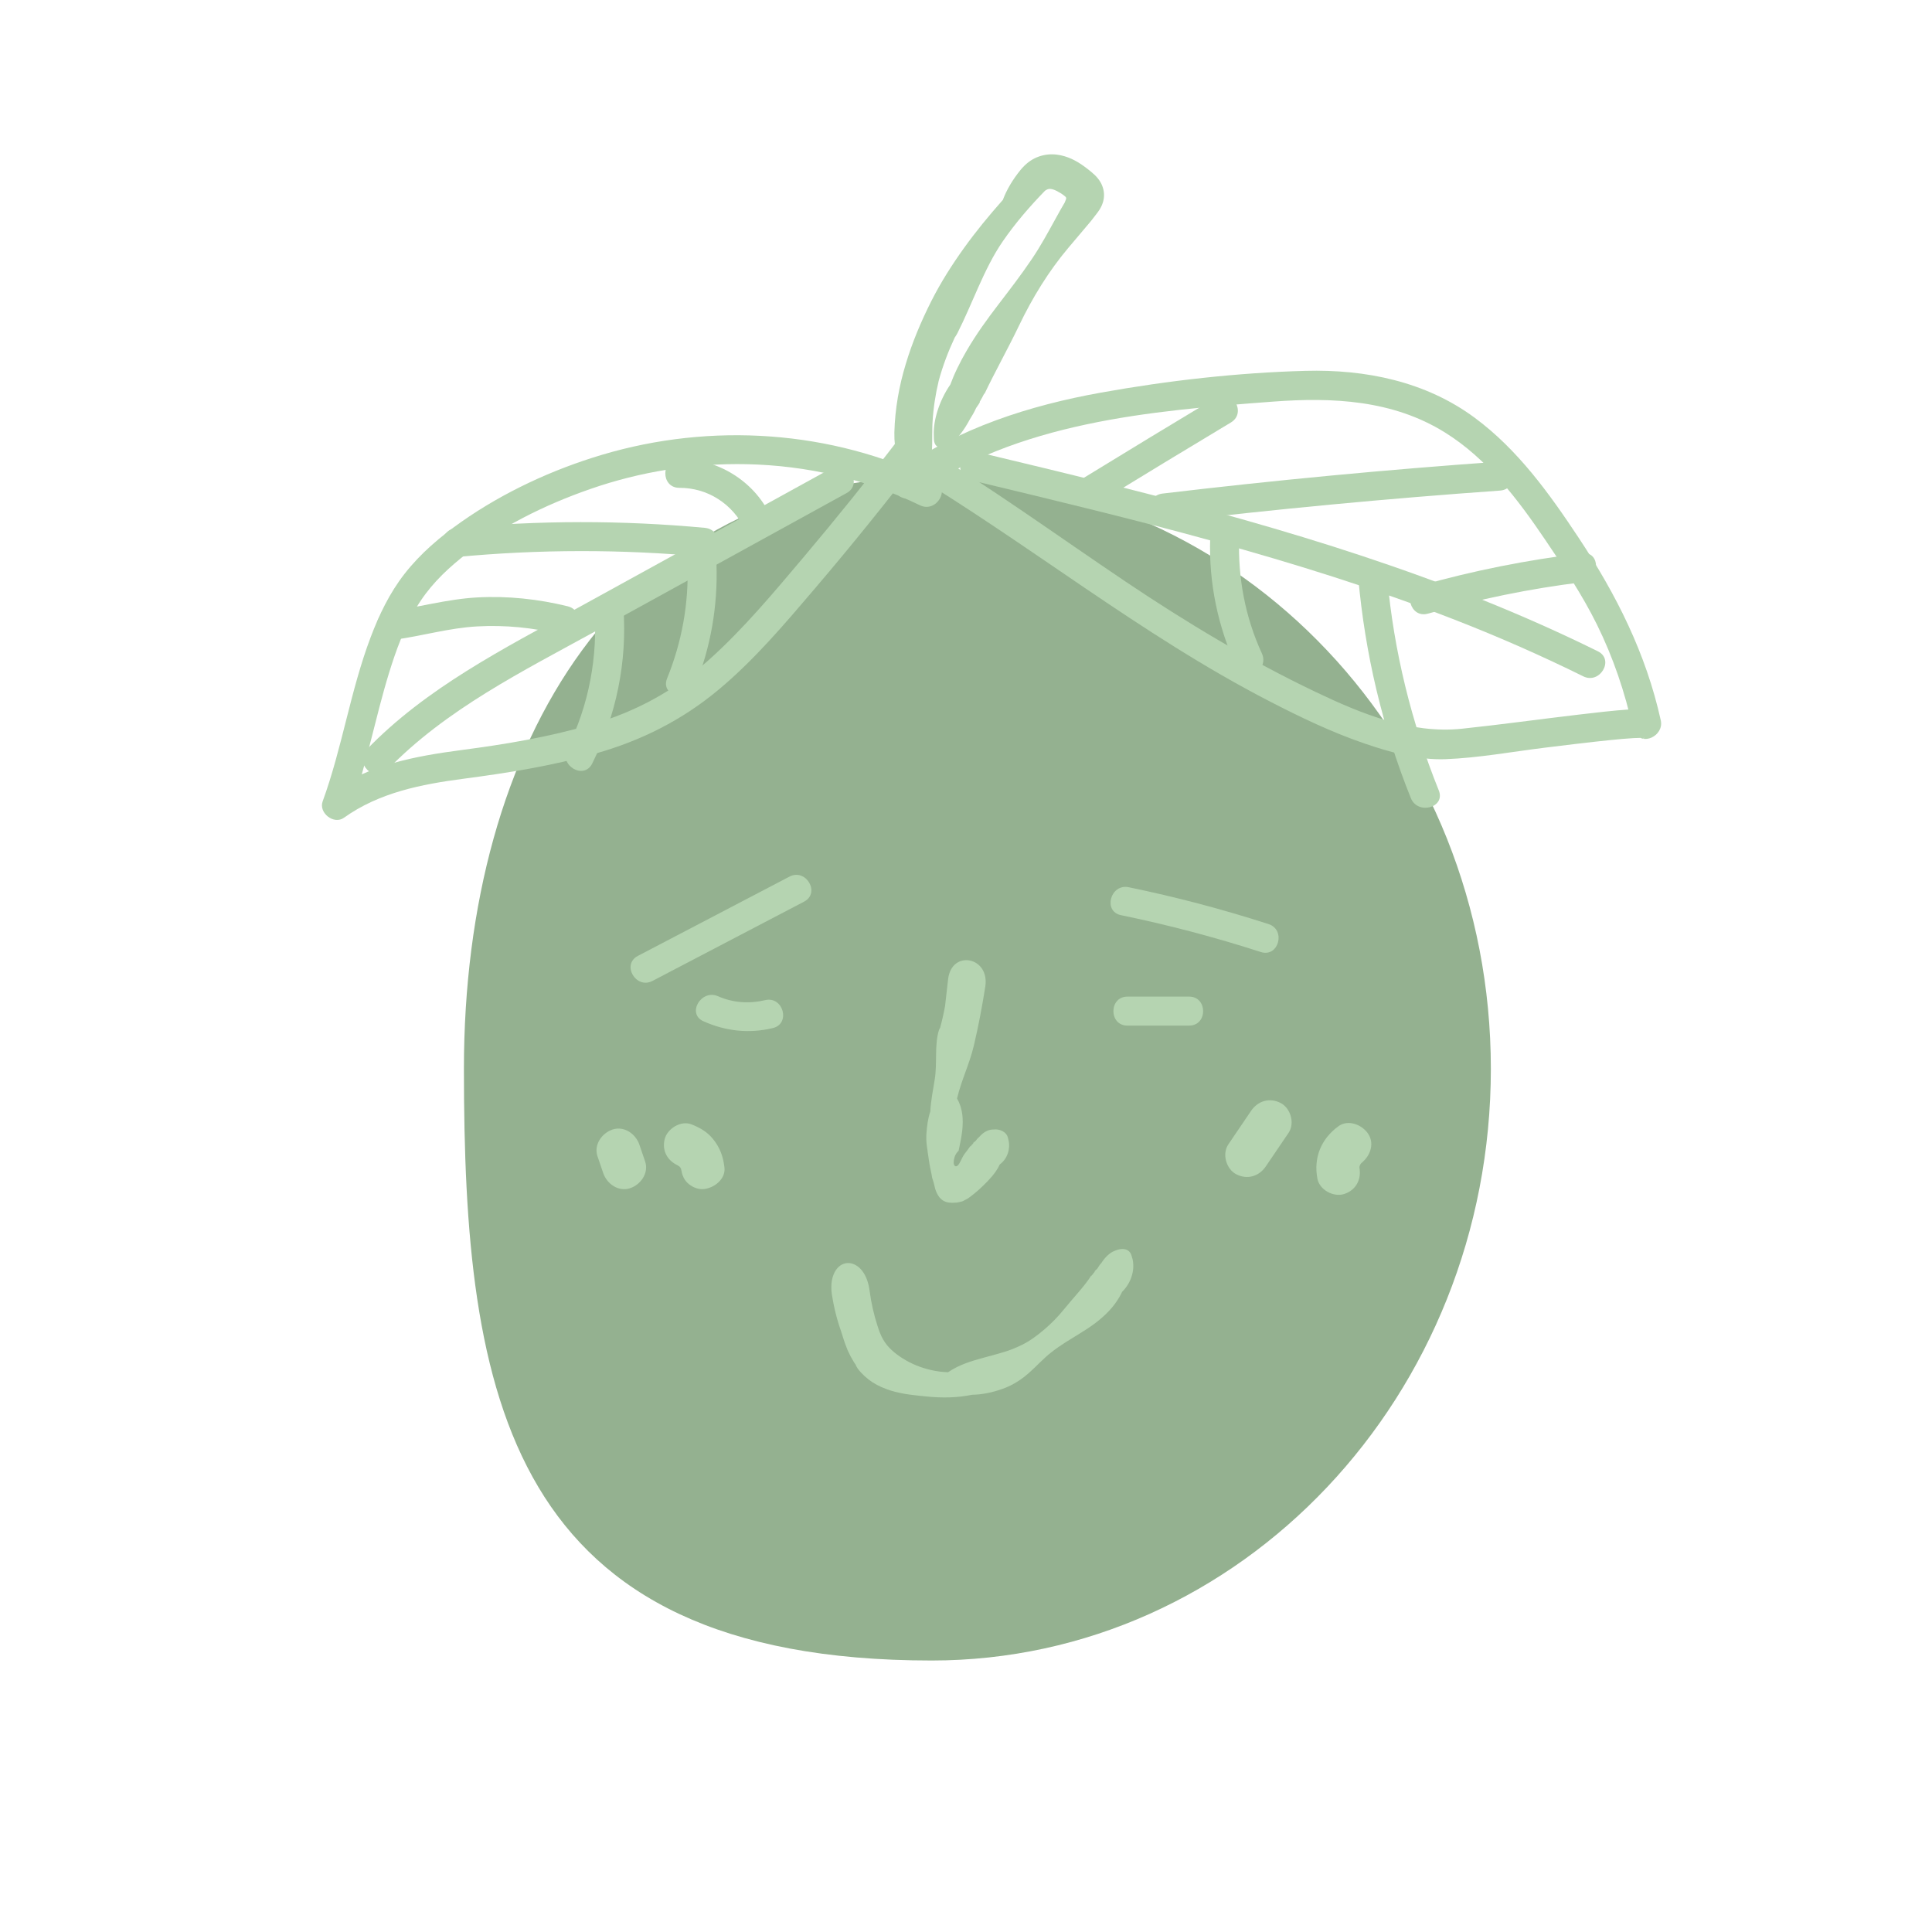
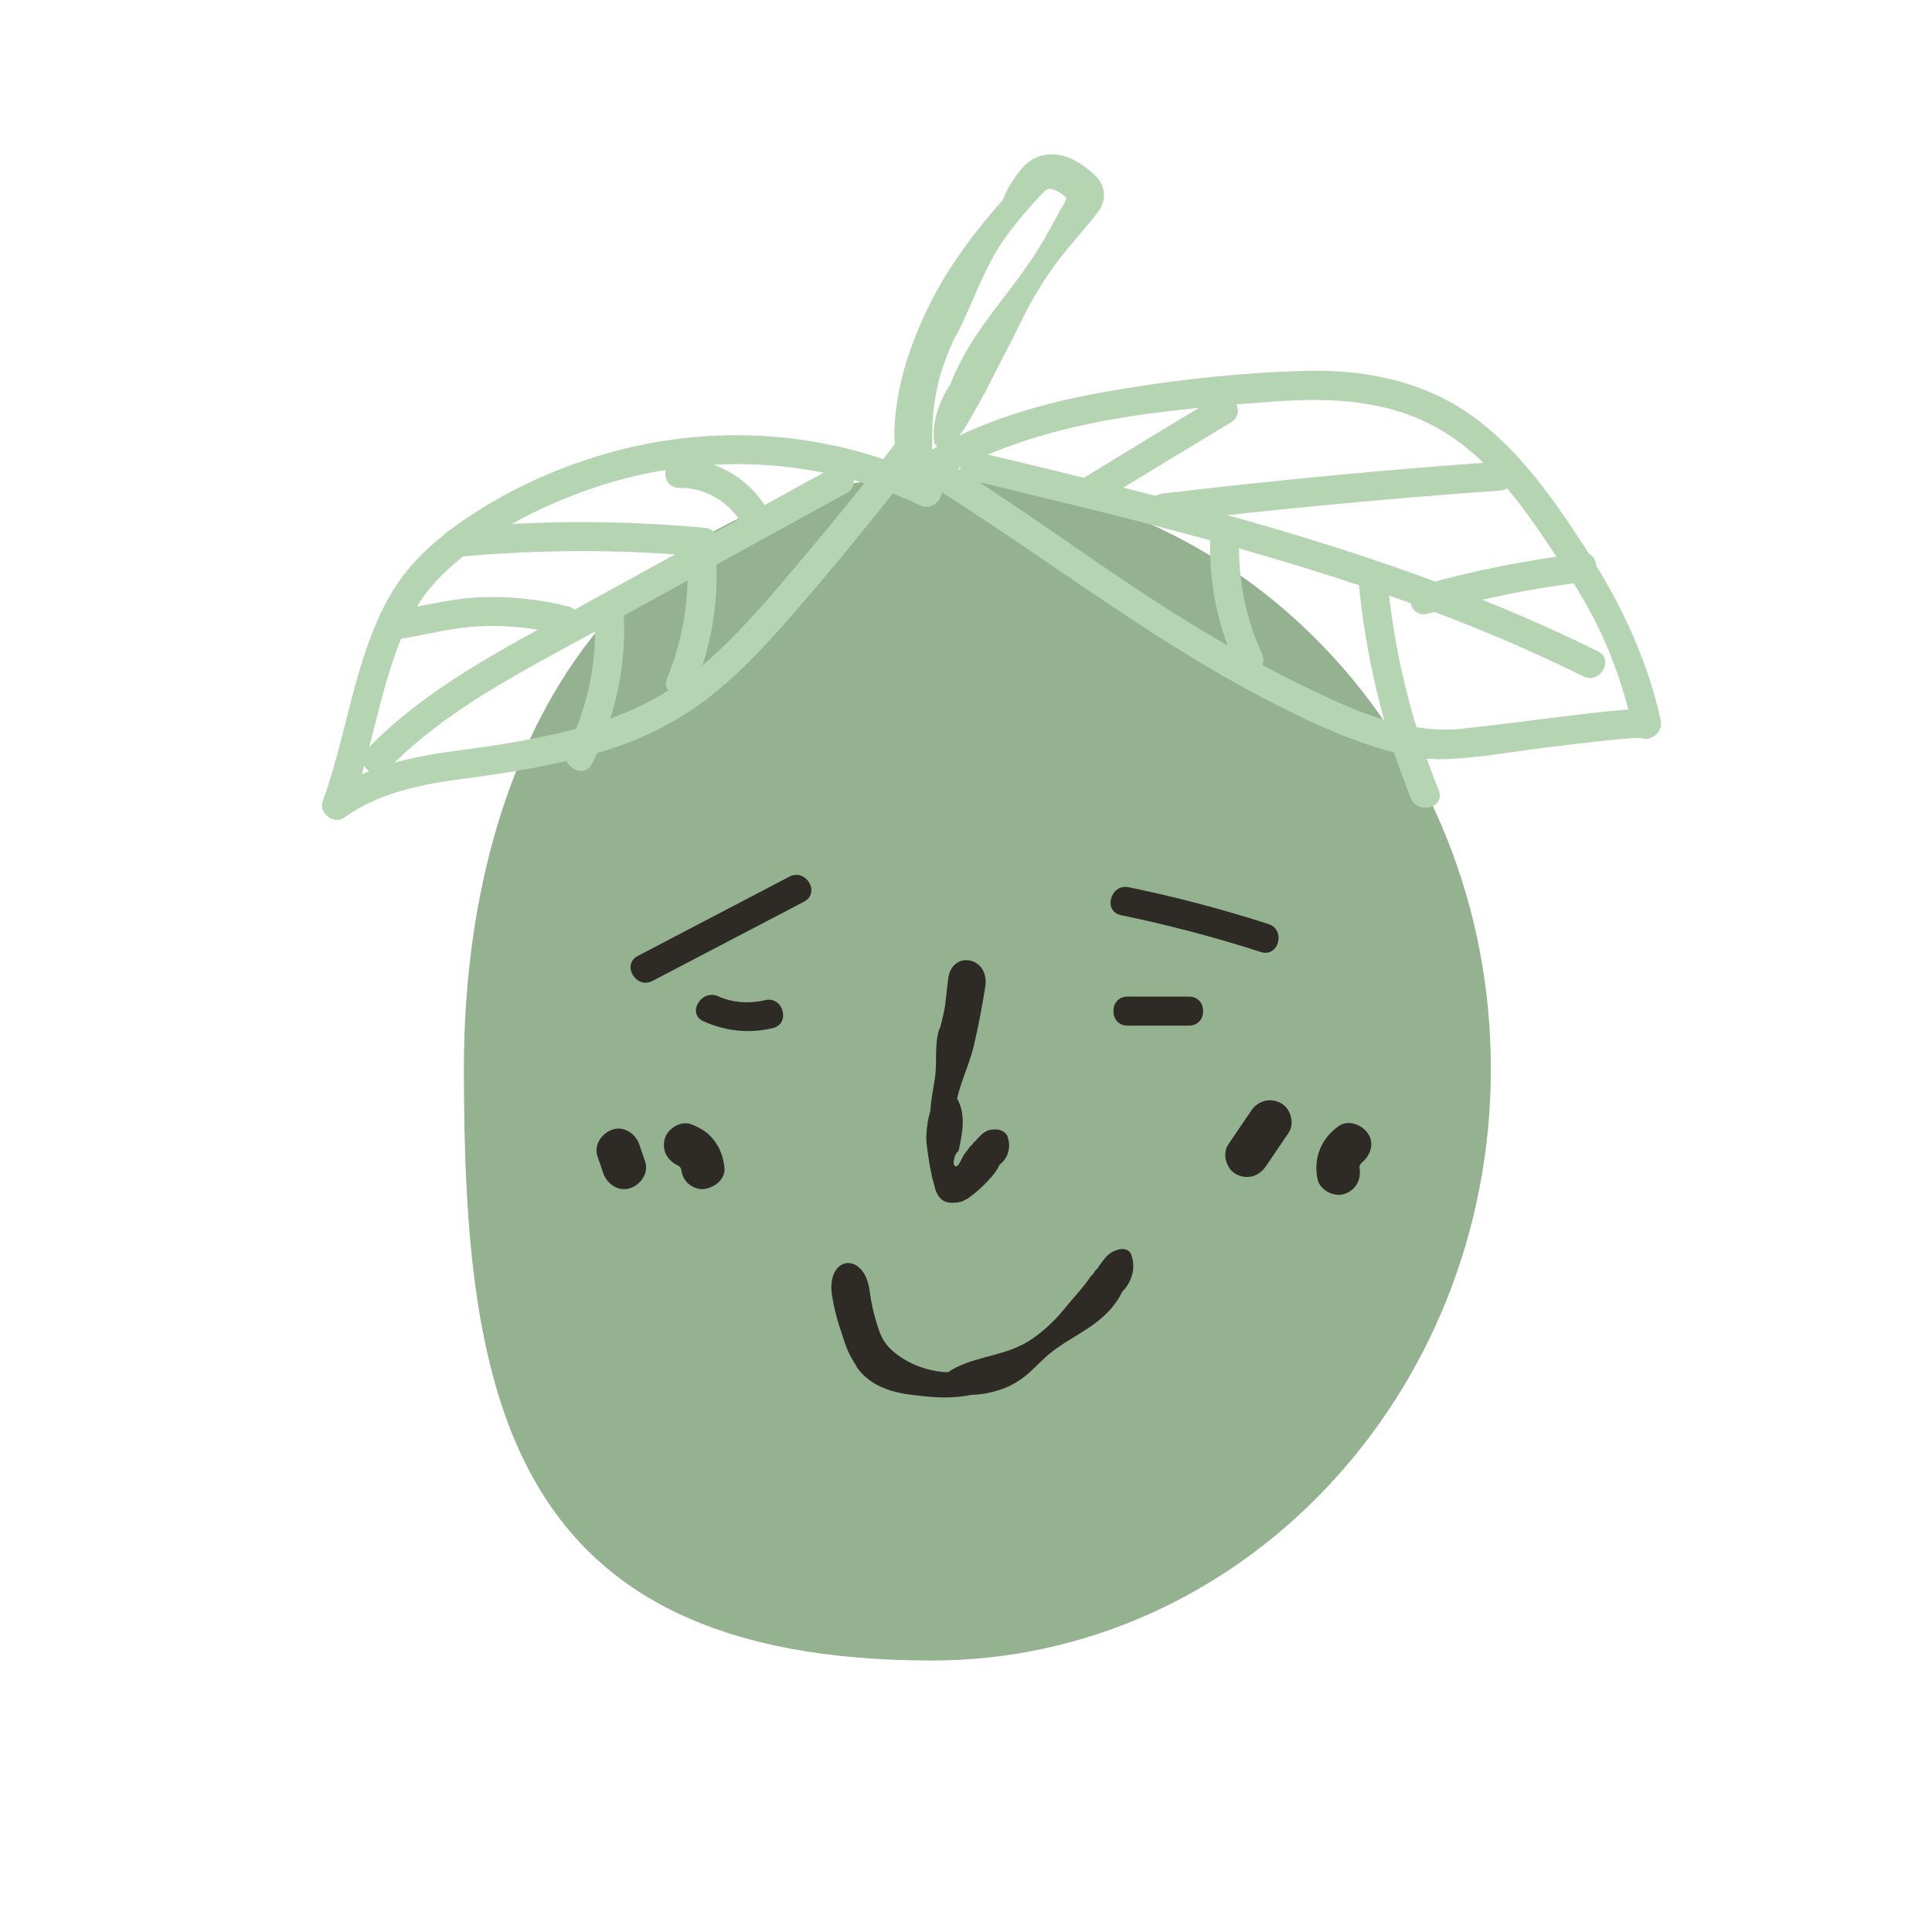
<svg xmlns="http://www.w3.org/2000/svg" id="Layer_1" data-name="Layer 1" viewBox="0 0 800 800">
  <defs>
    <style>
      .cls-1 {
        fill: #94b190;
      }

      .cls-2 {
+         fill: #2e2b26;
+       }
+ 
+       .cls-leaf {
        fill: #B5D4B1;
      }
    </style>
  </defs>
  <path class="cls-1" d="M192.1,442.57c0,135.31,17.73,245.01,193.68,245.01,127.88,0,231.55-109.69,231.55-245.01s-103.67-245.01-231.55-245.01-193.68,109.69-193.68,245.01Z" />
  <path class="cls-2" d="M462.48,517.6l-.98.37c-2.04.77-4,2.73-5.45,5.02-.64.67-1.18,1.46-1.69,2.35-.24.22-.48.41-.71.66l-.4.43.07.15c-.48.59-.99,1.2-1.44,1.85l.11-.44c-1.62,2.56-3.5,4.85-5.45,7.14-1.94,2.29-3.97,4.56-6.03,7.1-2.41,2.98-5.11,5.74-8.03,8.24-2.95,2.51-6.05,4.81-9.25,6.38-2.55,1.25-5.07,2.28-7.64,3.03-2.62.81-5.36,1.52-8.06,2.25-5.41,1.46-10.52,3.03-14.95,6.08-4.79-.14-9.27-1.25-13.23-2.85-3.95-1.66-7.37-3.8-10.11-6.31-1.42-1.3-2.59-2.74-3.53-4.35-.46-.81-.9-1.64-1.23-2.54l-.28-.67-.3-.86c-.21-.57-.39-1.15-.58-1.73-1.49-4.63-2.58-9.41-3.21-14.26-.48-3.7-1.58-6.47-3.11-8.43-1.53-1.96-3.48-3.09-5.48-3.21-1.98-.11-4.02.83-5.46,3.02-1.43,2.17-2.26,5.61-1.59,10.04.19,1.25.41,2.48.65,3.7.8,4.02,1.88,7.96,3.25,11.79.31,1.07.67,2.12,1.01,3.19l.54,1.58c.18.53.46,1.2.68,1.79.44,1.23,1.06,2.4,1.64,3.58.31.58.66,1.15.99,1.72.33.58.68,1.14,1.07,1.68.22.52.49,1.05.83,1.56,1.69,2.27,3.85,4.21,6.2,5.75,2.37,1.51,4.93,2.59,7.49,3.4,5.15,1.58,10.24,1.98,15.11,2.48,6.12.61,12.56.53,18.6-.74,3.92-.05,8.19-.86,12.65-2.46,2.21-.77,4.22-1.81,6.08-2.97,1.85-1.14,3.59-2.53,5.12-3.9,3.08-2.77,5.65-5.65,8.85-8.17,3.93-3.12,7.94-5.41,11.93-7.89,3.98-2.47,7.99-5.11,11.69-8.96,2.36-2.41,4.44-5.36,5.8-8.28,1.98-1.95,3.4-4.38,4.08-6.89.35-1.24.55-2.48.54-3.7,0-1.2-.1-2.32-.42-3.37l-.35-1.16c-.87-2.82-3.81-3.02-6.05-2.18Z" />
  <path class="cls-2" d="M411.93,467.68l-.96.04c-2.03.07-4,1.33-5.44,3.02-.59.47-1.12,1.05-1.58,1.74-.21.16-.43.28-.63.47l-.35.32.07.14c-.45.43-.87.9-1.24,1.41l.08-.37c-.68,1-1.39,1.95-2.11,2.87l-.23.3-.09.12-.17.25c-.13.18-.17.25-.26.39-.32.51-.62,1.08-1.2,2.3-.36.7-.75,1.5-1.32,2-.29.24-.64.31-.91.21-.26-.11-.44-.35-.55-.63-.23-.57-.16-1.31-.03-2.04.12-.73.35-1.47.68-2.09.25-.49.53-.88.79-1.15.13-.15.25-.23.38-.35.06,0,.13-.43.19-.68l.19-.87c.49-2.31.94-4.65,1.2-6.97.5-4.62.21-9.16-2.14-13.24,1.76-7.58,5.11-14.15,6.95-21.92,1.91-8.04,3.43-16.19,4.73-24.35,1.98-12.49-13.96-15.46-15.38-3.18-.1.87-.2,1.73-.3,2.58l-.96,8.47c-.55,3.06-1.23,6.11-2.05,9.1-.2.29-.37.6-.48.93-1.96,6.29-.65,13.67-1.76,20.48-.69,4.28-1.6,8.81-1.84,13.31-.94,2.73-1.37,5.85-1.61,9.27-.08,1.7-.04,3.3.18,4.87.05.39.11.78.16,1.16l.09.57c.02.08.03.21.04.36l.05.41c.15,1.18.33,2.29.5,3.37.18,1.07.3,2.14.52,3.11.22.97.43,1.91.6,2.86.08.48.16.95.25,1.43.09.46.27.8.38,1.22.26.81.48,1.66.68,2.57.11.6.28,1.06.46,1.56.18.49.4.97.65,1.43.49.92,1.15,1.81,2.08,2.47.94.68,2.08.96,2.89,1.03.42.04.79.06,1.17.07.37.01.8-.05,1.2-.06.78.05,1.77-.26,2.76-.48.24-.02.51-.19.78-.33l.81-.43c.55-.3,1.11-.56,1.68-1.04,2.28-1.65,4.79-3.87,7.25-6.42l1.09-1.19,1.03-1.16c.41-.49.81-1,1.18-1.51.74-1.04,1.38-2.12,1.87-3.21,3.32-2.49,4.48-6.67,3.64-10.15l-.24-.99c-.59-2.41-3.26-3.5-5.45-3.42Z" />
-   <path class="cls-2" d="M392.56,184.31l1.23-.76c2.56-1.6,5.5-5.57,7.85-9.99.9-1.38,1.77-2.92,2.56-4.63.32-.48.64-.9.97-1.42l.56-.9-.06-.21c.71-1.19,1.39-2.44,2.02-3.73l-.2.76c4.71-9.93,9.69-18.64,14.45-28.57,5.59-11.66,12.31-22.6,20.44-32.24,1.6-1.89,3.25-3.84,4.92-5.82.83-.99,1.68-1.99,2.52-2.99l1.28-1.51.67-.8,1.17-1.51c.77-1.02,1.62-2.03,2.3-3.1.68-1.07,1.17-2.15,1.49-3.22.32-1.07.46-2.19.41-3.39-.06-1.19-.33-2.36-.76-3.42-.82-2.1-2.44-4-4.5-5.67-1.02-.84-2.05-1.66-3.14-2.43-.27-.2-.54-.4-.8-.56l-.59-.39c-.35-.24-.74-.47-1.12-.7-1.54-.91-3.27-1.76-5.32-2.38-1.02-.31-2.13-.56-3.31-.7-1.21-.15-2.55-.17-3.81-.03-2.54.27-4.97,1.15-7.03,2.52-1.09.72-1.83,1.38-2.5,2.02-.66.64-1.18,1.23-1.63,1.77-3.32,4.07-5.81,8.28-7.36,12.45-5.86,6.6-11.23,13.15-16.16,20.03-2.47,3.44-4.84,6.95-7.1,10.59-2.26,3.63-4.4,7.4-6.43,11.41-4.15,8.26-7.82,16.89-10.53,25.97-2.76,9.04-4.46,18.59-4.71,28.3-.16,7.46,1.75,12.97,3.78,16.23,2.26,3.26,4.57,4.39,6.5,3.88,1.93-.51,3.49-2.59,4.27-5.81.96-3.29,1.17-7.7,1.13-13.69.06-1.7,0-3.38.14-5.08.32-5.57,1.18-11.22,2.52-16.83,1.64-6.12,3.93-12.16,6.66-18,.38-.56.78-1.16,1.11-1.81,3.07-6.08,5.79-12.61,8.72-19.18,2.93-6.54,6.08-13.09,10.14-18.96,2.54-3.68,5.34-7.31,8.3-10.82.74-.88,1.48-1.75,2.25-2.61.75-.87,1.51-1.72,2.29-2.56.77-.85,1.54-1.69,2.33-2.51.77-.81,1.61-1.72,2.22-2.32,1-.68,1.32-.7,1.84-.76.25,0,.49-.02.73.04.21.01.52.12.91.22.78.25,1.8.75,2.9,1.43.14.08.28.17.42.26l.34.23.29.21c.18.14.37.29.56.43.35.27.85.61.8,1.11-.06.45-.3.82-.46,1.3l-.14.36-.04.09-.14.25-.31.52c-.4.69-.8,1.38-1.2,2.07-.77,1.39-1.53,2.76-2.29,4.13-3.03,5.48-5.93,10.89-9.69,16.45-4.67,6.9-9.31,12.86-13.88,18.85-4.57,5.99-9.02,12.06-13.15,19.17-1.32,2.25-2.57,4.59-3.7,6.94-1.15,2.34-2.15,4.69-2.99,6.96-4.7,6.81-7.01,14.86-6.85,20.72l.04,1.65c.1,4.05,3.06,4.4,5.85,2.67Z" />
+   <path class="cls-leaf" d="M392.56,184.31l1.23-.76c2.56-1.6,5.5-5.57,7.85-9.99.9-1.38,1.77-2.92,2.56-4.63.32-.48.64-.9.97-1.42l.56-.9-.06-.21c.71-1.19,1.39-2.44,2.02-3.73l-.2.76c4.71-9.93,9.69-18.64,14.45-28.57,5.59-11.66,12.31-22.6,20.44-32.24,1.6-1.89,3.25-3.84,4.92-5.82.83-.99,1.68-1.99,2.52-2.99l1.28-1.51.67-.8,1.17-1.51c.77-1.02,1.62-2.03,2.3-3.1.68-1.07,1.17-2.15,1.49-3.22.32-1.07.46-2.19.41-3.39-.06-1.19-.33-2.36-.76-3.42-.82-2.1-2.44-4-4.5-5.67-1.02-.84-2.05-1.66-3.14-2.43-.27-.2-.54-.4-.8-.56l-.59-.39c-.35-.24-.74-.47-1.12-.7-1.54-.91-3.27-1.76-5.32-2.38-1.02-.31-2.13-.56-3.31-.7-1.21-.15-2.55-.17-3.81-.03-2.54.27-4.97,1.15-7.03,2.52-1.09.72-1.83,1.38-2.5,2.02-.66.64-1.18,1.23-1.63,1.77-3.32,4.07-5.81,8.28-7.36,12.45-5.86,6.6-11.23,13.15-16.16,20.03-2.47,3.44-4.84,6.95-7.1,10.59-2.26,3.63-4.4,7.4-6.43,11.41-4.15,8.26-7.82,16.89-10.53,25.97-2.76,9.04-4.46,18.59-4.71,28.3-.16,7.46,1.75,12.97,3.78,16.23,2.26,3.26,4.57,4.39,6.5,3.88,1.93-.51,3.49-2.59,4.27-5.81.96-3.29,1.17-7.7,1.13-13.69.06-1.7,0-3.38.14-5.08.32-5.57,1.18-11.22,2.52-16.83,1.64-6.12,3.93-12.16,6.66-18,.38-.56.78-1.16,1.11-1.81,3.07-6.08,5.79-12.61,8.72-19.18,2.93-6.54,6.08-13.09,10.14-18.96,2.54-3.68,5.34-7.31,8.3-10.82.74-.88,1.48-1.75,2.25-2.61.75-.87,1.51-1.72,2.29-2.56.77-.85,1.54-1.69,2.33-2.51.77-.81,1.61-1.72,2.22-2.32,1-.68,1.32-.7,1.84-.76.25,0,.49-.02.73.04.21.01.52.12.91.22.78.25,1.8.75,2.9,1.43.14.08.28.17.42.26l.34.23.29.21c.18.14.37.29.56.43.35.27.85.61.8,1.11-.06.45-.3.82-.46,1.3l-.14.36-.04.09-.14.25-.31.52c-.4.69-.8,1.38-1.2,2.07-.77,1.39-1.53,2.76-2.29,4.13-3.03,5.48-5.93,10.89-9.69,16.45-4.67,6.9-9.31,12.86-13.88,18.85-4.57,5.99-9.02,12.06-13.15,19.17-1.32,2.25-2.57,4.59-3.7,6.94-1.15,2.34-2.15,4.69-2.99,6.96-4.7,6.81-7.01,14.86-6.85,20.72l.04,1.65c.1,4.05,3.06,4.4,5.85,2.67Z" />
  <g id="leaves">
    <g>
-       <path class="cls-2" d="M378.31,205.22c42.77-30.48,98.02-35.1,148.83-38.92,24.69-1.85,49.53-.67,71.09,12.72,17.53,10.88,30.26,27.71,41.65,44.56,7.66,11.32,15.28,22.71,21.35,34.98,6.75,13.65,11.63,28.1,14.91,42.96l10.97-4.62c-2.1-4.32-8.45-3.41-12.32-3.15-7.03.49-14.04,1.33-21.03,2.15-16.11,1.89-32.19,4.13-48.32,5.84-21.23,2.25-41.92-6.25-60.76-15.26-27.37-13.07-53.32-28.67-78.48-45.57-28.73-19.3-56.72-39.73-86.48-57.47-6.65-3.96-12.69,6.41-6.06,10.36,51.67,30.8,98.41,68.94,152.02,96.59,12.75,6.58,25.77,12.83,39.37,17.49,10.48,3.59,22.3,6.91,33.49,6.48,13.64-.52,27.39-3.06,40.92-4.73,9.14-1.13,18.29-2.26,27.45-3.19,3.19-.32,6.39-.64,9.59-.81,1.06-.06,2.12-.05,3.17-.1.33-.01.78.12,1.1.04.73-.18-.67.48-.34-.05-.62-.1-.79-.12-.51-.06,1.41.37.35-.47-3.19-2.52,3.1,6.36,12.37,1.74,10.97-4.62-6.11-27.71-18.41-52.09-33.98-75.59-12.15-18.34-25.18-36.5-43.04-49.72-20.34-15.06-45.2-20.12-70.13-19.45-28.11.76-56.92,4.03-84.59,9-29.65,5.32-58.97,14.67-83.71,32.3-6.24,4.44-.25,14.86,6.06,10.36h0Z" />
-       <path class="cls-2" d="M401.9,198.82c67.22,16.11,134.72,32.31,199.29,57.34,18.48,7.16,36.64,15.11,54.41,23.9,6.9,3.41,12.99-6.93,6.06-10.36-62.83-31.08-130.22-51.09-198-68.16-19.49-4.91-39.02-9.6-58.57-14.28-7.51-1.8-10.71,9.77-3.19,11.57h0Z" />
-       <path class="cls-2" d="M481.34,216.38c46.49-5.52,93.1-9.93,139.79-13.24,7.66-.54,7.72-12.55,0-12-46.7,3.3-93.31,7.71-139.79,13.24-7.58.9-7.67,12.91,0,12h0Z" />
-       <path class="cls-2" d="M562.43,239.33c2.82,31.32,10.02,61.98,21.77,91.15,2.85,7.07,14.46,3.98,11.57-3.19-11.33-28.13-18.62-57.75-21.34-87.96-.69-7.63-12.69-7.7-12,0h0Z" />
-       <path class="cls-2" d="M455.09,208.07c18.15-11.14,36.36-22.19,54.62-33.15,6.61-3.97.59-14.35-6.06-10.36-18.26,10.96-36.47,22.01-54.62,33.15-6.57,4.03-.55,14.42,6.06,10.36h0Z" />
-       <path class="cls-2" d="M591.27,254.1c20.94-5.97,42.29-10.39,63.91-13.01,7.57-.92,7.66-12.93,0-12-22.7,2.75-45.1,7.16-67.1,13.43-7.41,2.11-4.26,13.7,3.19,11.57h0Z" />
-       <path class="cls-2" d="M501.11,222.95c-.61,18.63,3.26,36.75,11.04,53.65,3.22,7.01,13.57.92,10.36-6.06-6.88-14.95-9.94-31.18-9.4-47.59.25-7.72-11.75-7.71-12,0h0Z" />
+       <path class="cls-leaf" d="M378.31,205.22c42.77-30.48,98.02-35.1,148.83-38.92,24.69-1.85,49.53-.67,71.09,12.72,17.53,10.88,30.26,27.71,41.65,44.56,7.66,11.32,15.28,22.71,21.35,34.98,6.75,13.65,11.63,28.1,14.91,42.96l10.97-4.62c-2.1-4.32-8.45-3.41-12.32-3.15-7.03.49-14.04,1.33-21.03,2.15-16.11,1.89-32.19,4.13-48.32,5.84-21.23,2.25-41.92-6.25-60.76-15.26-27.37-13.07-53.32-28.67-78.48-45.57-28.73-19.3-56.72-39.73-86.48-57.47-6.65-3.96-12.69,6.41-6.06,10.36,51.67,30.8,98.41,68.94,152.02,96.59,12.75,6.58,25.77,12.83,39.37,17.49,10.48,3.59,22.3,6.91,33.49,6.48,13.64-.52,27.39-3.06,40.92-4.73,9.14-1.13,18.29-2.26,27.45-3.19,3.19-.32,6.39-.64,9.59-.81,1.06-.06,2.12-.05,3.17-.1.33-.01.78.12,1.1.04.73-.18-.67.48-.34-.05-.62-.1-.79-.12-.51-.06,1.41.37.35-.47-3.19-2.52,3.1,6.36,12.37,1.74,10.97-4.62-6.11-27.71-18.41-52.09-33.98-75.59-12.15-18.34-25.18-36.5-43.04-49.72-20.34-15.06-45.2-20.12-70.13-19.45-28.11.76-56.92,4.03-84.59,9-29.65,5.32-58.97,14.67-83.71,32.3-6.24,4.44-.25,14.86,6.06,10.36h0Z" />
+       <path class="cls-leaf" d="M401.9,198.82c67.22,16.11,134.72,32.31,199.29,57.34,18.48,7.16,36.64,15.11,54.41,23.9,6.9,3.41,12.99-6.93,6.06-10.36-62.83-31.08-130.22-51.09-198-68.16-19.49-4.91-39.02-9.6-58.57-14.28-7.51-1.8-10.71,9.77-3.19,11.57h0Z" />
+       <path class="cls-leaf" d="M481.34,216.38c46.49-5.52,93.1-9.93,139.79-13.24,7.66-.54,7.72-12.55,0-12-46.7,3.3-93.31,7.71-139.79,13.24-7.58.9-7.67,12.91,0,12h0Z" />
+       <path class="cls-leaf" d="M562.43,239.33c2.82,31.32,10.02,61.98,21.77,91.15,2.85,7.07,14.46,3.98,11.57-3.19-11.33-28.13-18.62-57.75-21.34-87.96-.69-7.63-12.69-7.7-12,0h0Z" />
+       <path class="cls-leaf" d="M455.09,208.07c18.15-11.14,36.36-22.19,54.62-33.15,6.61-3.97.59-14.35-6.06-10.36-18.26,10.96-36.47,22.01-54.62,33.15-6.57,4.03-.55,14.42,6.06,10.36h0Z" />
+       <path class="cls-leaf" d="M591.27,254.1c20.94-5.97,42.29-10.39,63.91-13.01,7.57-.92,7.66-12.93,0-12-22.7,2.75-45.1,7.16-67.1,13.43-7.41,2.11-4.26,13.7,3.19,11.57h0Z" />
+       <path class="cls-leaf" d="M501.11,222.95c-.61,18.63,3.26,36.75,11.04,53.65,3.22,7.01,13.57.92,10.36-6.06-6.88-14.95-9.94-31.18-9.4-47.59.25-7.72-11.75-7.71-12,0h0Z" />
    </g>
    <g>
-       <path class="cls-2" d="M386.95,198.85c-42.58-20.74-92.37-24.03-137.67-10.53-20.48,6.1-40.7,15.46-58.21,27.74-8.74,6.13-16.96,13.1-23.55,21.54-6.18,7.92-10.52,16.94-14.06,26.31-8.37,22.12-11.76,45.74-19.86,67.93-1.73,4.75,4.63,9.77,8.81,6.78,14.64-10.47,32.02-13.86,49.54-16.16,18.48-2.43,36.57-5.33,54.55-10.4,18.98-5.36,35.93-13.85,51.09-26.51,14.74-12.3,27.24-27.09,39.66-41.65,15.65-18.35,30.76-37.14,45.43-56.28,4.7-6.13-5.72-12.11-10.36-6.06-12.87,16.79-26.14,33.26-39.79,49.42-12.33,14.59-24.7,29.44-38.95,42.22s-30.21,21.47-48.52,26.79-35.63,8.17-53.91,10.58c-19.3,2.54-38.63,6.13-54.8,17.7l8.81,6.78c6.72-18.42,10.2-37.81,15.97-56.52,2.86-9.27,6.22-18.45,11.2-26.82s11.26-14.66,18.45-20.52c15.62-12.72,34.7-22.12,53.67-28.71,20.77-7.22,42.69-10.72,64.67-10.27,24.81.51,49.43,6.12,71.77,17,6.92,3.37,13.01-6.98,6.06-10.36h0Z" />
-       <path class="cls-2" d="M344.51,193.79c-35.14,19.33-70.27,38.66-105.41,58-30.65,16.86-62.65,33.09-87.24,58.55-5.37,5.56,3.11,14.05,8.49,8.49,24.32-25.18,56.25-40.96,86.55-57.63,34.56-19.01,69.11-38.02,103.67-57.04,6.77-3.72.72-14.09-6.06-10.36h0Z" />
-       <path class="cls-2" d="M291.88,218.57c-34.28-3.19-68.76-3.16-103.04.1-7.62.73-7.7,12.73,0,12,34.28-3.26,68.76-3.3,103.04-.1,7.69.72,7.64-11.29,0-12h0Z" />
-       <path class="cls-2" d="M246.14,251.75c1.46,20.17-2.26,40.21-11.28,58.35-3.43,6.89,6.92,12.98,10.36,6.06,9.94-19.99,14.53-42.11,12.92-64.4-.55-7.66-12.56-7.72-12,0h0Z" />
-       <path class="cls-2" d="M318.82,213.13c-6.93-14.2-21.81-23.17-37.53-23.13-7.72.02-7.74,12.02,0,12,11.78-.03,22.04,6.66,27.17,17.18,3.39,6.94,13.74.86,10.36-6.06h0Z" />
-       <path class="cls-2" d="M235.12,251.06c-12.23-3-24.88-4.37-37.47-3.68s-24.77,4.2-37.29,5.92c-3.23.45-4.94,4.55-4.19,7.38.91,3.47,4.19,4.63,7.38,4.19,11.45-1.58,22.51-4.86,34.1-5.49s23.03.5,34.28,3.26c7.5,1.84,10.7-9.73,3.19-11.57h0Z" />
-       <path class="cls-2" d="M284.68,233.65c.55,16.32-2.33,32.17-8.46,47.3-2.90,7.16,8.71,10.27,11.57,3.19,6.49-16.03,9.47-33.21,8.89-50.49-.26-7.7-12.26-7.74-12,0h0Z" />
+       <path class="cls-leaf" d="M386.95,198.85c-42.58-20.74-92.37-24.03-137.67-10.53-20.48,6.1-40.7,15.46-58.21,27.74-8.74,6.13-16.96,13.1-23.55,21.54-6.18,7.92-10.52,16.94-14.06,26.31-8.37,22.12-11.76,45.74-19.86,67.93-1.73,4.75,4.63,9.77,8.81,6.78,14.64-10.47,32.02-13.86,49.54-16.16,18.48-2.43,36.57-5.33,54.55-10.4,18.98-5.36,35.93-13.85,51.09-26.51,14.74-12.3,27.24-27.09,39.66-41.65,15.65-18.35,30.76-37.14,45.43-56.28,4.7-6.13-5.72-12.11-10.36-6.06-12.87,16.79-26.14,33.26-39.79,49.42-12.33,14.59-24.7,29.44-38.95,42.22s-30.21,21.47-48.52,26.79-35.63,8.17-53.91,10.58c-19.3,2.54-38.63,6.13-54.8,17.7l8.81,6.78c6.72-18.42,10.2-37.81,15.97-56.52,2.86-9.27,6.22-18.45,11.2-26.82s11.26-14.66,18.45-20.52c15.62-12.72,34.7-22.12,53.67-28.71,20.77-7.22,42.69-10.72,64.67-10.27,24.81.51,49.43,6.12,71.77,17,6.92,3.37,13.01-6.98,6.06-10.36h0Z" />
+       <path class="cls-leaf" d="M344.51,193.79c-35.14,19.33-70.27,38.66-105.41,58-30.65,16.86-62.65,33.09-87.24,58.55-5.37,5.56,3.11,14.05,8.49,8.49,24.32-25.18,56.25-40.96,86.55-57.63,34.56-19.01,69.11-38.02,103.67-57.04,6.77-3.72.72-14.09-6.06-10.36h0Z" />
+       <path class="cls-leaf" d="M291.88,218.57c-34.28-3.19-68.76-3.16-103.04.1-7.62.73-7.7,12.73,0,12,34.28-3.26,68.76-3.3,103.04-.1,7.69.72,7.64-11.29,0-12h0Z" />
+       <path class="cls-leaf" d="M246.14,251.75c1.46,20.17-2.26,40.21-11.28,58.35-3.43,6.89,6.92,12.98,10.36,6.06,9.94-19.99,14.53-42.11,12.92-64.4-.55-7.66-12.56-7.72-12,0h0Z" />
+       <path class="cls-leaf" d="M318.82,213.13c-6.93-14.2-21.81-23.17-37.53-23.13-7.72.02-7.74,12.02,0,12,11.78-.03,22.04,6.66,27.17,17.18,3.39,6.94,13.74.86,10.36-6.06h0Z" />
+       <path class="cls-leaf" d="M235.12,251.06c-12.23-3-24.88-4.37-37.47-3.68s-24.77,4.2-37.29,5.92c-3.23.45-4.94,4.55-4.19,7.38.91,3.47,4.19,4.63,7.38,4.19,11.45-1.58,22.51-4.86,34.1-5.49s23.03.5,34.28,3.26c7.5,1.84,10.7-9.73,3.19-11.57h0Z" />
+       <path class="cls-leaf" d="M284.68,233.65c.55,16.32-2.33,32.17-8.46,47.3-2.90,7.16,8.71,10.27,11.57,3.19,6.49-16.03,9.47-33.21,8.89-50.49-.26-7.7-12.26-7.74-12,0h0Z" />
    </g>
  </g>
  <path class="cls-2" d="M464.17,378.95c19.58,4.03,38.89,9.12,57.91,15.26,7.37,2.38,10.52-9.2,3.19-11.57-19.02-6.14-38.34-11.23-57.91-15.26-7.54-1.55-10.76,10.01-3.19,11.57h0Z" />
  <path class="cls-2" d="M326.9,362.99c-20.93,10.94-41.85,21.89-62.78,32.83-6.85,3.58-.79,13.94,6.06,10.36,20.93-10.94,41.85-21.89,62.78-32.83,6.85-3.58.79-13.94-6.06-10.36h0Z" />
  <path class="cls-2" d="M299.98,483.4c-.54-4.53-1.85-8.18-4.73-11.75-2.38-2.96-5.5-4.75-8.99-6.1-4.4-1.7-10.07,1.87-11.07,6.29-1.17,5.16,1.57,9.25,6.29,11.07-.36-.14-1.7-.88-.7-.25.21.13,1.59,1.11.42.17-1.09-.88-.11-.05.1.15.31.3.58.71.9.98-.33-.27-1.02-1.55-.49-.52.13.26.3.72.5.94-.43-.45-.67-1.88-.25-.41.18.62.33,2.01.02-.57.29,2.47.81,4.54,2.64,6.36,1.56,1.56,4.12,2.74,6.36,2.64,4.4-.2,9.59-3.99,9-9h0Z" />
  <path class="cls-2" d="M267.14,480.96c-.79-2.32-1.58-4.65-2.38-6.97-1.51-4.45-6.25-7.84-11.07-6.29-4.41,1.43-7.91,6.3-6.29,11.07.79,2.32,1.58,4.65,2.38,6.97,1.51,4.45,6.25,7.84,11.07,6.29,4.41-1.43,7.91-6.3,6.29-11.07h0Z" />
  <path class="cls-2" d="M524.15,482.97c3.14-4.63,6.29-9.27,9.43-13.9,2.65-3.91.87-10.15-3.23-12.31-4.56-2.41-9.49-.94-12.31,3.23-3.14,4.63-6.29,9.27-9.43,13.9-2.65,3.91-.87,10.15,3.23,12.31,4.56,2.41,9.49.94,12.31-3.23h0Z" />
  <path class="cls-2" d="M562.87,483.33c.51,2.64-.25-.4.11-.9-.19,1.29-.19,1.44.03.44.27-.79.26-.84-.02-.18-.26,1.22.33-1.01.78-1.27-.75.93-.8,1.03-.14.3.73-.66.64-.61-.29.14,3.8-2.75,6.04-7.95,3.23-12.31-2.43-3.77-8.23-6.18-12.31-3.23-7.19,5.2-10.43,13.04-8.74,21.8.9,4.63,6.7,7.7,11.07,6.29,4.94-1.6,7.25-6.11,6.29-11.07h0Z" />
  <g id="eyes">
    <path class="cls-2" d="M316.82,414.14c-6.53,1.55-13.29,1.12-19.47-1.61-7-3.1-13.11,7.24-6.06,10.36,9.26,4.11,18.81,5.18,28.71,2.82,7.51-1.79,4.33-13.36-3.19-11.57h0Z" />
    <path class="cls-2" d="M466.83,424.68h25.57c7.72,0,7.73-12,0-12h-25.57c-7.72,0-7.73,12,0,12h0Z" />
  </g>
</svg>
